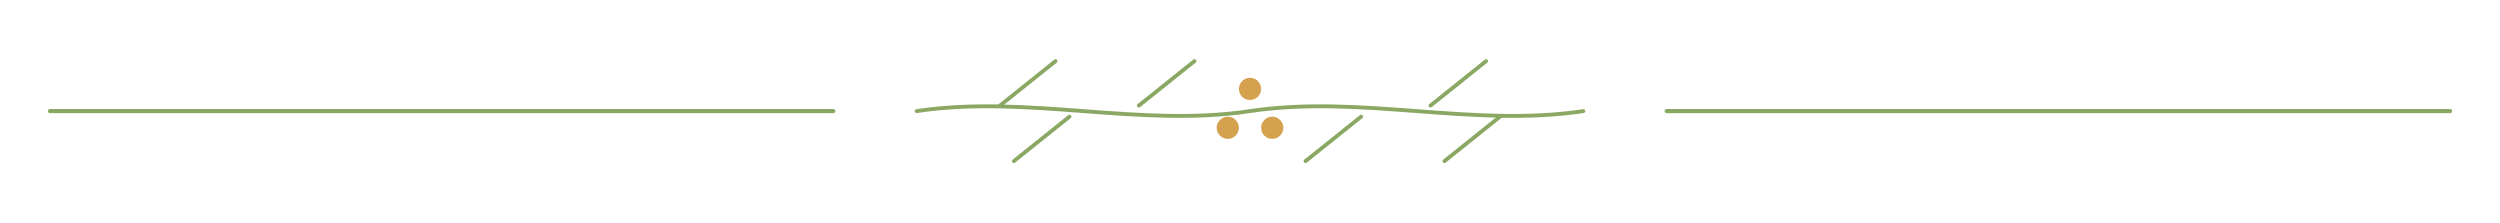
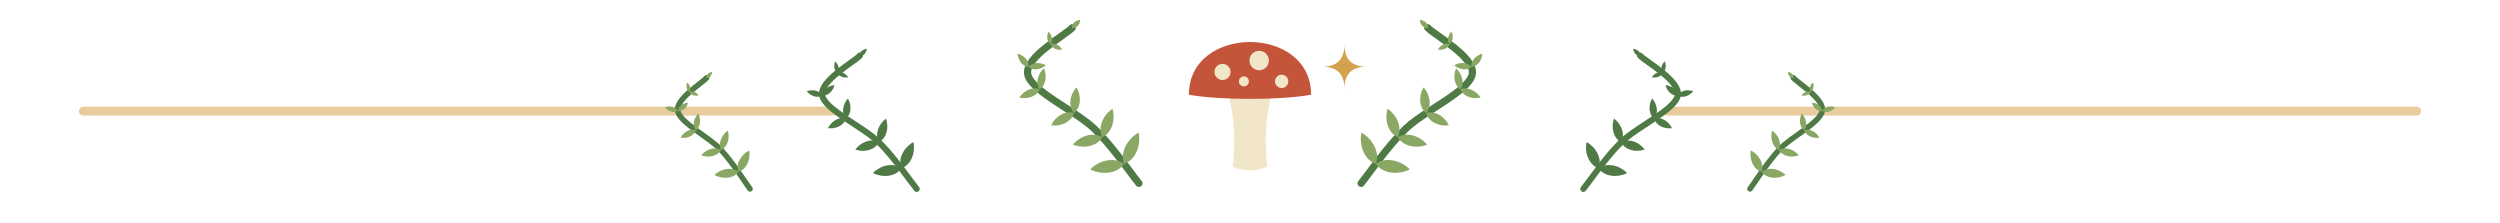
<svg xmlns="http://www.w3.org/2000/svg" viewBox="0 0 900 80" role="img" aria-labelledby="t d">
-   <path d="M18 40 H300 M600 40 H882" stroke="#8aa864" stroke-width="1.5" fill="none" stroke-linecap="round" stroke-linejoin="round" />
-   <g fill="none" stroke-linecap="round" stroke-linejoin="round" stroke="#8aa864" stroke-width="1.4">
-     <path d="M330,40 C370,34 410,46 450,40 C490,34 530,46 570,40" />
-     <path d="M360,38 q10,-8 20,-16" />
-     <path d="M385,42 q-10,8 -20,16" />
-     <path d="M410,38 q10,-8 20,-16" />
-     <path d="M490,42 q-10,8 -20,16" />
-     <path d="M515,38 q10,-8 20,-16" />
-     <path d="M540,42 q-10,8 -20,16" />
+   <path d="M30,40 H300 M600,40 H870" stroke="#d4a24e" stroke-width="3.2" stroke-linecap="round" fill="none" stroke-opacity=".55" />
+   <path d="M410,66 C407.3,62.7 400.7,52.9 394,46.4 C387.3,39.9 371.3,32.9 370,26.8 C368.7,20.7 383.3,12.8 386,10" fill="none" stroke="#4f7a45" stroke-width="2.6" stroke-linecap="round" />
+   <path d="M0,0 C3.1,-3.2 8.7,-2.7 12.4,0 C8.7,2.7 3.1,3.2 0,0Z" transform="translate(404.7,59) rotate(-189.2)" fill="#8aa864" fill-opacity="1.0" />
+   <path d="M0,0 C3.1,-3.2 8.7,-2.7 12.4,0 C8.7,2.7 3.1,3.2 0,0Z" transform="translate(404.7,59) rotate(-65.2)" fill="#8aa864" fill-opacity="1.0" />
+   <path d="M0,0 C2.7,-2.8 7.6,-2.4 10.9,0 C7.6,2.4 2.7,2.8 0,0Z" transform="translate(396.8,49.4) rotate(-194.2)" fill="#8aa864" fill-opacity="1.0" />
+   <path d="M0,0 C2.7,-2.8 7.6,-2.4 10.9,0 C7.6,2.4 2.7,2.8 0,0Z" transform="translate(396.8,49.4) rotate(-70.2)" fill="#8aa864" fill-opacity="1.0" />
+   <path d="M0,0 C2.3,-2.4 6.5,-2.1 9.3,0 C6.5,2.1 2.3,2.4 0,0Z" transform="translate(386.6,40.7) rotate(-208.3)" fill="#8aa864" fill-opacity="1.0" />
+   <path d="M0,0 C2.3,-2.4 6.5,-2.1 9.3,0 C6.5,2.1 2.3,2.4 0,0Z" transform="translate(386.6,40.7) rotate(-84.3)" fill="#8aa864" fill-opacity="1.0" />
+   <path d="M0,0 C1.9,-2 5.4,-1.7 7.8,0 C5.4,1.7 1.9,2 0,0Z" transform="translate(374.2,32.2) rotate(-202.1)" fill="#8aa864" fill-opacity="1.0" />
+   <path d="M0,0 C1.9,-2 5.4,-1.7 7.8,0 C5.4,1.7 1.9,2 0,0Z" transform="translate(374.2,32.2) rotate(-78.1)" fill="#8aa864" fill-opacity="1.0" />
+   <path d="M0,0 C1.5,-1.6 4.3,-1.4 6.2,0 C4.3,1.4 1.5,1.6 0,0Z" transform="translate(370.3,24.1) rotate(-129.6)" fill="#8aa864" fill-opacity="1.0" />
+   <path d="M0,0 C1.5,-1.6 4.3,-1.4 6.2,0 C4.3,1.4 1.5,1.6 0,0Z" transform="translate(370.3,24.1) rotate(-5.6)" fill="#8aa864" fill-opacity="1.0" />
+   <path d="M0,0 C1.2,-1.2 3.2,-1 4.6,0 C3.2,1 1.2,1.2 0,0Z" transform="translate(378.2,15.9) rotate(-99.1)" fill="#8aa864" fill-opacity="1.0" />
+   <path d="M0,0 C1.2,-1.2 3.2,-1 4.6,0 C3.2,1 1.2,1.2 0,0Z" transform="translate(378.2,15.9) rotate(24.9)" fill="#8aa864" fill-opacity="1.0" />
+   <path d="M0,0 C1.1,-1.3 2.9,-1.1 4.2,0 C2.9,1.1 1.1,1.3 0,0Z" transform="translate(385.9,10.1) rotate(-44.3)" fill="#8aa864" fill-opacity="1.0" />
+   <path d="M330,68 C327.7,65.2 322.1,56.8 316.4,51.2 C310.7,45.6 297.1,39.6 296,34.4 C294.9,29.2 307.3,22.4 309.6,20" fill="none" stroke="#4f7a45" stroke-width="2.2" stroke-linecap="round" />
+   <path d="M0,0 C2.6,-2.7 7.3,-2.3 10.4,0 C7.3,2.3 2.6,2.7 0,0Z" transform="translate(324.5,60.6) rotate(-189.4)" fill="#4f7a45" fill-opacity="1.0" />
+   <path d="M0,0 C2.6,-2.7 7.3,-2.3 10.4,0 C7.3,2.3 2.6,2.7 0,0Z" transform="translate(324.5,60.6) rotate(-65.4)" fill="#4f7a45" fill-opacity="1.0" />
+   <path d="M0,0 C2.2,-2.3 6.2,-2 8.9,0 C6.2,2 2.2,2.3 0,0Z" transform="translate(316.4,51.2) rotate(-197.3)" fill="#4f7a45" fill-opacity="1.0" />
+   <path d="M0,0 C2.2,-2.3 6.2,-2 8.9,0 C6.2,2 2.2,2.3 0,0Z" transform="translate(316.4,51.2) rotate(-73.3)" fill="#4f7a45" fill-opacity="1.0" />
+   <path d="M0,0 C1.8,-1.9 5.1,-1.6 7.3,0 C5.1,1.6 1.8,1.9 0,0Z" transform="translate(304.5,42.7) rotate(-208.2)" fill="#4f7a45" fill-opacity="1.0" />
+   <path d="M0,0 C1.8,-1.9 5.1,-1.6 7.3,0 C5.1,1.6 1.8,1.9 0,0Z" transform="translate(304.5,42.7) rotate(-84.2)" fill="#4f7a45" fill-opacity="1.0" />
+   <path d="M0,0 C1.4,-1.5 4,-1.3 5.8,0 C4,1.3 1.4,1.5 0,0Z" transform="translate(296,34.4) rotate(-164.3)" fill="#4f7a45" fill-opacity="1.0" />
+   <path d="M0,0 C1.4,-1.5 4,-1.3 5.8,0 C4,1.3 1.4,1.5 0,0Z" transform="translate(296,34.4) rotate(-40.3)" fill="#4f7a45" fill-opacity="1.0" />
+   <path d="M0,0 C1,-1.1 2.9,-0.9 4.2,0 C2.9,0.9 1,1.1 0,0Z" transform="translate(301.5,26.2) rotate(-101.1)" fill="#4f7a45" fill-opacity="1.0" />
+   <path d="M0,0 C1,-1.1 2.9,-0.9 4.2,0 C2.9,0.9 1,1.1 0,0Z" transform="translate(301.5,26.2) rotate(22.9)" fill="#4f7a45" fill-opacity="1.0" />
+   <path d="M0,0 C0.9,-1.1 2.5,-0.9 3.6,0 C2.5,0.9 0.9,1.1 0,0Z" transform="translate(309.5,20.1) rotate(-44.6)" fill="#4f7a45" fill-opacity="1.0" />
+   <path d="M270,68 C268.3,65.7 263.9,58.7 259.6,54 C255.3,49.3 244.9,44.3 244,40 C243.1,35.7 252.7,30 254.4,28" fill="none" stroke="#4f7a45" stroke-width="2" stroke-linecap="round" />
+   <path d="M0,0 C2.2,-2.3 6.1,-1.9 8.7,0 C6.1,1.9 2.2,2.3 0,0Z" transform="translate(265.8,61.9) rotate(-187.1)" fill="#8aa864" fill-opacity="1.0" />
+   <path d="M0,0 C2.2,-2.3 6.1,-1.9 8.7,0 C6.1,1.9 2.2,2.3 0,0Z" transform="translate(265.8,61.9) rotate(-63.1)" fill="#8aa864" fill-opacity="1.0" />
+   <path d="M0,0 C1.9,-1.9 5.2,-1.6 7.4,0 C5.2,1.6 1.9,1.9 0,0Z" transform="translate(259.6,54) rotate(-194.9)" fill="#8aa864" fill-opacity="1.0" />
+   <path d="M0,0 C1.9,-1.9 5.2,-1.6 7.4,0 C5.2,1.6 1.9,1.9 0,0Z" transform="translate(259.6,54) rotate(-70.9)" fill="#8aa864" fill-opacity="1.0" />
+   <path d="M0,0 C1.5,-1.6 4.3,-1.3 6.1,0 C4.3,1.3 1.5,1.6 0,0Z" transform="translate(250.5,46.9) rotate(-205.8)" fill="#8aa864" fill-opacity="1.0" />
+   <path d="M0,0 C1.5,-1.6 4.3,-1.3 6.1,0 C4.3,1.3 1.5,1.6 0,0Z" transform="translate(250.5,46.9) rotate(-81.8)" fill="#8aa864" fill-opacity="1.0" />
+   <path d="M0,0 C1.2,-1.2 3.4,-1.1 4.8,0 C3.4,1.1 1.2,1.2 0,0Z" transform="translate(244,40) rotate(-163.3)" fill="#8aa864" fill-opacity="1.0" />
+   <path d="M0,0 C1.2,-1.2 3.4,-1.1 4.8,0 C3.4,1.1 1.2,1.2 0,0Z" transform="translate(244,40) rotate(-39.3)" fill="#8aa864" fill-opacity="1.0" />
+   <path d="M0,0 C0.9,-0.9 2.4,-0.8 3.5,0 C2.4,0.8 0.9,0.9 0,0Z" transform="translate(248.2,33.1) rotate(-103.6)" fill="#8aa864" fill-opacity="1.0" />
+   <path d="M0,0 C0.9,-0.9 2.4,-0.8 3.5,0 C2.4,0.8 0.9,0.9 0,0Z" transform="translate(248.2,33.1) rotate(20.4)" fill="#8aa864" fill-opacity="1.0" />
+   <path d="M0,0 C0.8,-0.9 2.1,-0.8 3,0 C2.1,0.8 0.8,0.9 0,0Z" transform="translate(254.3,28.1) rotate(-47)" fill="#8aa864" fill-opacity="1.0" />
+   <g transform="translate(900,0) scale(-1,1)">
+     <path d="M410,66 C407.3,62.7 400.7,52.9 394,46.4 C387.3,39.9 371.3,32.9 370,26.8 C368.7,20.7 383.3,12.8 386,10" fill="none" stroke="#4f7a45" stroke-width="2.6" stroke-linecap="round" />
+     <path d="M0,0 C3.1,-3.2 8.7,-2.7 12.4,0 C8.7,2.7 3.1,3.2 0,0Z" transform="translate(404.7,59) rotate(-189.2)" fill="#8aa864" fill-opacity="1.0" />
+     <path d="M0,0 C3.1,-3.2 8.7,-2.7 12.4,0 C8.7,2.7 3.1,3.2 0,0Z" transform="translate(404.7,59) rotate(-65.2)" fill="#8aa864" fill-opacity="1.0" />
+     <path d="M0,0 C2.7,-2.8 7.6,-2.4 10.9,0 C7.6,2.4 2.7,2.8 0,0Z" transform="translate(396.8,49.4) rotate(-194.2)" fill="#8aa864" fill-opacity="1.0" />
+     <path d="M0,0 C2.7,-2.8 7.6,-2.4 10.9,0 C7.6,2.4 2.7,2.8 0,0Z" transform="translate(396.8,49.4) rotate(-70.2)" fill="#8aa864" fill-opacity="1.0" />
+     <path d="M0,0 C2.3,-2.4 6.5,-2.1 9.3,0 C6.5,2.1 2.3,2.4 0,0Z" transform="translate(386.6,40.7) rotate(-208.3)" fill="#8aa864" fill-opacity="1.0" />
+     <path d="M0,0 C2.3,-2.4 6.5,-2.1 9.3,0 C6.5,2.1 2.3,2.4 0,0Z" transform="translate(386.6,40.7) rotate(-84.3)" fill="#8aa864" fill-opacity="1.0" />
+     <path d="M0,0 C1.9,-2 5.4,-1.7 7.8,0 C5.4,1.7 1.9,2 0,0Z" transform="translate(374.2,32.2) rotate(-202.1)" fill="#8aa864" fill-opacity="1.0" />
+     <path d="M0,0 C1.9,-2 5.4,-1.7 7.8,0 C5.4,1.7 1.9,2 0,0Z" transform="translate(374.2,32.2) rotate(-78.1)" fill="#8aa864" fill-opacity="1.0" />
+     <path d="M0,0 C1.5,-1.6 4.3,-1.4 6.2,0 C4.3,1.4 1.5,1.6 0,0Z" transform="translate(370.3,24.1) rotate(-129.6)" fill="#8aa864" fill-opacity="1.0" />
+     <path d="M0,0 C1.5,-1.6 4.3,-1.4 6.2,0 C4.3,1.4 1.5,1.6 0,0Z" transform="translate(370.3,24.1) rotate(-5.6)" fill="#8aa864" fill-opacity="1.0" />
+     <path d="M0,0 C1.2,-1.2 3.2,-1 4.6,0 C3.2,1 1.2,1.2 0,0Z" transform="translate(378.2,15.9) rotate(-99.1)" fill="#8aa864" fill-opacity="1.0" />
+     <path d="M0,0 C1.2,-1.2 3.2,-1 4.6,0 C3.2,1 1.2,1.2 0,0Z" transform="translate(378.2,15.9) rotate(24.9)" fill="#8aa864" fill-opacity="1.0" />
+     <path d="M0,0 C1.1,-1.3 2.9,-1.1 4.2,0 C2.9,1.1 1.1,1.3 0,0Z" transform="translate(385.9,10.1) rotate(-44.3)" fill="#8aa864" fill-opacity="1.0" />
+     <path d="M330,68 C327.7,65.2 322.1,56.8 316.4,51.2 C310.7,45.6 297.1,39.6 296,34.4 C294.9,29.2 307.3,22.4 309.6,20" fill="none" stroke="#4f7a45" stroke-width="2.2" stroke-linecap="round" />
+     <path d="M0,0 C2.6,-2.7 7.3,-2.3 10.4,0 C7.3,2.3 2.6,2.7 0,0Z" transform="translate(324.5,60.6) rotate(-189.4)" fill="#4f7a45" fill-opacity="1.0" />
+     <path d="M0,0 C2.6,-2.7 7.3,-2.3 10.4,0 C7.3,2.3 2.6,2.7 0,0Z" transform="translate(324.5,60.6) rotate(-65.4)" fill="#4f7a45" fill-opacity="1.0" />
+     <path d="M0,0 C2.2,-2.3 6.2,-2 8.9,0 C6.2,2 2.2,2.3 0,0Z" transform="translate(316.4,51.2) rotate(-197.3)" fill="#4f7a45" fill-opacity="1.0" />
+     <path d="M0,0 C2.2,-2.3 6.2,-2 8.9,0 C6.2,2 2.2,2.3 0,0Z" transform="translate(316.4,51.2) rotate(-73.3)" fill="#4f7a45" fill-opacity="1.0" />
+     <path d="M0,0 C1.8,-1.9 5.1,-1.6 7.3,0 C5.1,1.6 1.8,1.9 0,0Z" transform="translate(304.5,42.7) rotate(-208.2)" fill="#4f7a45" fill-opacity="1.0" />
+     <path d="M0,0 C1.8,-1.9 5.1,-1.6 7.3,0 C5.1,1.6 1.8,1.9 0,0Z" transform="translate(304.5,42.7) rotate(-84.2)" fill="#4f7a45" fill-opacity="1.0" />
+     <path d="M0,0 C1.4,-1.5 4,-1.3 5.8,0 C4,1.3 1.4,1.5 0,0Z" transform="translate(296,34.4) rotate(-164.3)" fill="#4f7a45" fill-opacity="1.0" />
+     <path d="M0,0 C1.4,-1.5 4,-1.3 5.8,0 C4,1.3 1.4,1.5 0,0Z" transform="translate(296,34.4) rotate(-40.3)" fill="#4f7a45" fill-opacity="1.0" />
+     <path d="M0,0 C1,-1.1 2.9,-0.9 4.2,0 C2.9,0.9 1,1.1 0,0Z" transform="translate(301.5,26.2) rotate(-101.1)" fill="#4f7a45" fill-opacity="1.0" />
+     <path d="M0,0 C1,-1.1 2.9,-0.9 4.2,0 C2.9,0.9 1,1.1 0,0Z" transform="translate(301.5,26.2) rotate(22.9)" fill="#4f7a45" fill-opacity="1.0" />
+     <path d="M0,0 C0.9,-1.1 2.5,-0.9 3.6,0 C2.5,0.9 0.9,1.1 0,0Z" transform="translate(309.5,20.1) rotate(-44.6)" fill="#4f7a45" fill-opacity="1.0" />
+     <path d="M270,68 C268.3,65.7 263.9,58.7 259.6,54 C255.3,49.3 244.9,44.3 244,40 C243.1,35.7 252.7,30 254.4,28" fill="none" stroke="#4f7a45" stroke-width="2" stroke-linecap="round" />
+     <path d="M0,0 C2.2,-2.3 6.1,-1.9 8.7,0 C6.1,1.9 2.2,2.3 0,0Z" transform="translate(265.8,61.9) rotate(-187.1)" fill="#8aa864" fill-opacity="1.0" />
+     <path d="M0,0 C2.2,-2.3 6.1,-1.9 8.7,0 C6.1,1.9 2.2,2.3 0,0Z" transform="translate(265.8,61.9) rotate(-63.1)" fill="#8aa864" fill-opacity="1.0" />
+     <path d="M0,0 C1.9,-1.9 5.2,-1.6 7.4,0 C5.2,1.6 1.9,1.9 0,0Z" transform="translate(259.6,54) rotate(-194.9)" fill="#8aa864" fill-opacity="1.0" />
+     <path d="M0,0 C1.9,-1.9 5.2,-1.6 7.4,0 C5.2,1.6 1.9,1.9 0,0Z" transform="translate(259.6,54) rotate(-70.9)" fill="#8aa864" fill-opacity="1.0" />
+     <path d="M0,0 C1.5,-1.6 4.3,-1.3 6.1,0 C4.3,1.3 1.5,1.6 0,0Z" transform="translate(250.5,46.9) rotate(-205.8)" fill="#8aa864" fill-opacity="1.0" />
+     <path d="M0,0 C1.5,-1.6 4.3,-1.3 6.1,0 C4.3,1.3 1.5,1.6 0,0Z" transform="translate(250.5,46.9) rotate(-81.8)" fill="#8aa864" fill-opacity="1.0" />
+     <path d="M0,0 C1.2,-1.2 3.4,-1.1 4.8,0 C3.4,1.1 1.2,1.2 0,0Z" transform="translate(244,40) rotate(-163.3)" fill="#8aa864" fill-opacity="1.0" />
+     <path d="M0,0 C1.2,-1.2 3.4,-1.1 4.8,0 C3.4,1.1 1.2,1.2 0,0Z" transform="translate(244,40) rotate(-39.3)" fill="#8aa864" fill-opacity="1.0" />
+     <path d="M0,0 C0.9,-0.9 2.4,-0.8 3.5,0 C2.4,0.8 0.9,0.9 0,0Z" transform="translate(248.2,33.1) rotate(-103.6)" fill="#8aa864" fill-opacity="1.0" />
+     <path d="M0,0 C0.9,-0.9 2.4,-0.8 3.5,0 C2.4,0.8 0.9,0.9 0,0Z" transform="translate(248.2,33.1) rotate(20.4)" fill="#8aa864" fill-opacity="1.0" />
+     <path d="M0,0 C0.8,-0.9 2.1,-0.8 3,0 C2.1,0.8 0.8,0.9 0,0Z" transform="translate(254.3,28.1) rotate(-47)" fill="#8aa864" fill-opacity="1.0" />
  </g>
-   <circle cx="450" cy="32" r="4" fill="#d4a24e" stroke="none" />
-   <circle cx="442" cy="46" r="4" fill="#d4a24e" stroke="none" />
-   <circle cx="458" cy="46" r="4" fill="#d4a24e" stroke="none" />
+   <g transform="translate(450,60)">
+     <path d="M-6.2,0 C-4.8,-15.3 -6.6,-20.5 -7.9,-26.6 L7.9,-26.6 C6.6,-20.5 4.8,-15.3 6.2,0 C2.2,1.8 -2.2,1.8 -6.2,0Z" fill="#f1e6c8" />
+     <path d="M-22,-25.9 C-22,-51.2 22,-51.2 22,-25.9 C11,-23.9 -11,-23.9 -22,-25.9Z" fill="#c4553a" />
+     <circle cx="-9.9" cy="-34.1" r="2.9" fill="#f1e6c8" />
+     <circle cx="3.3" cy="-38.2" r="3.5" fill="#f1e6c8" />
+     <circle cx="11.4" cy="-30.7" r="2.4" fill="#f1e6c8" />
+     <circle cx="-2.2" cy="-30.7" r="1.8" fill="#f1e6c8" />
+   </g>
+   <path d="M0,-8 Q0,0 8,0 Q0,0 0,8 Q0,0 -8,0 Q0,0 0,-8Z" transform="translate(484,24)" fill="#d4a24e" />
</svg>
